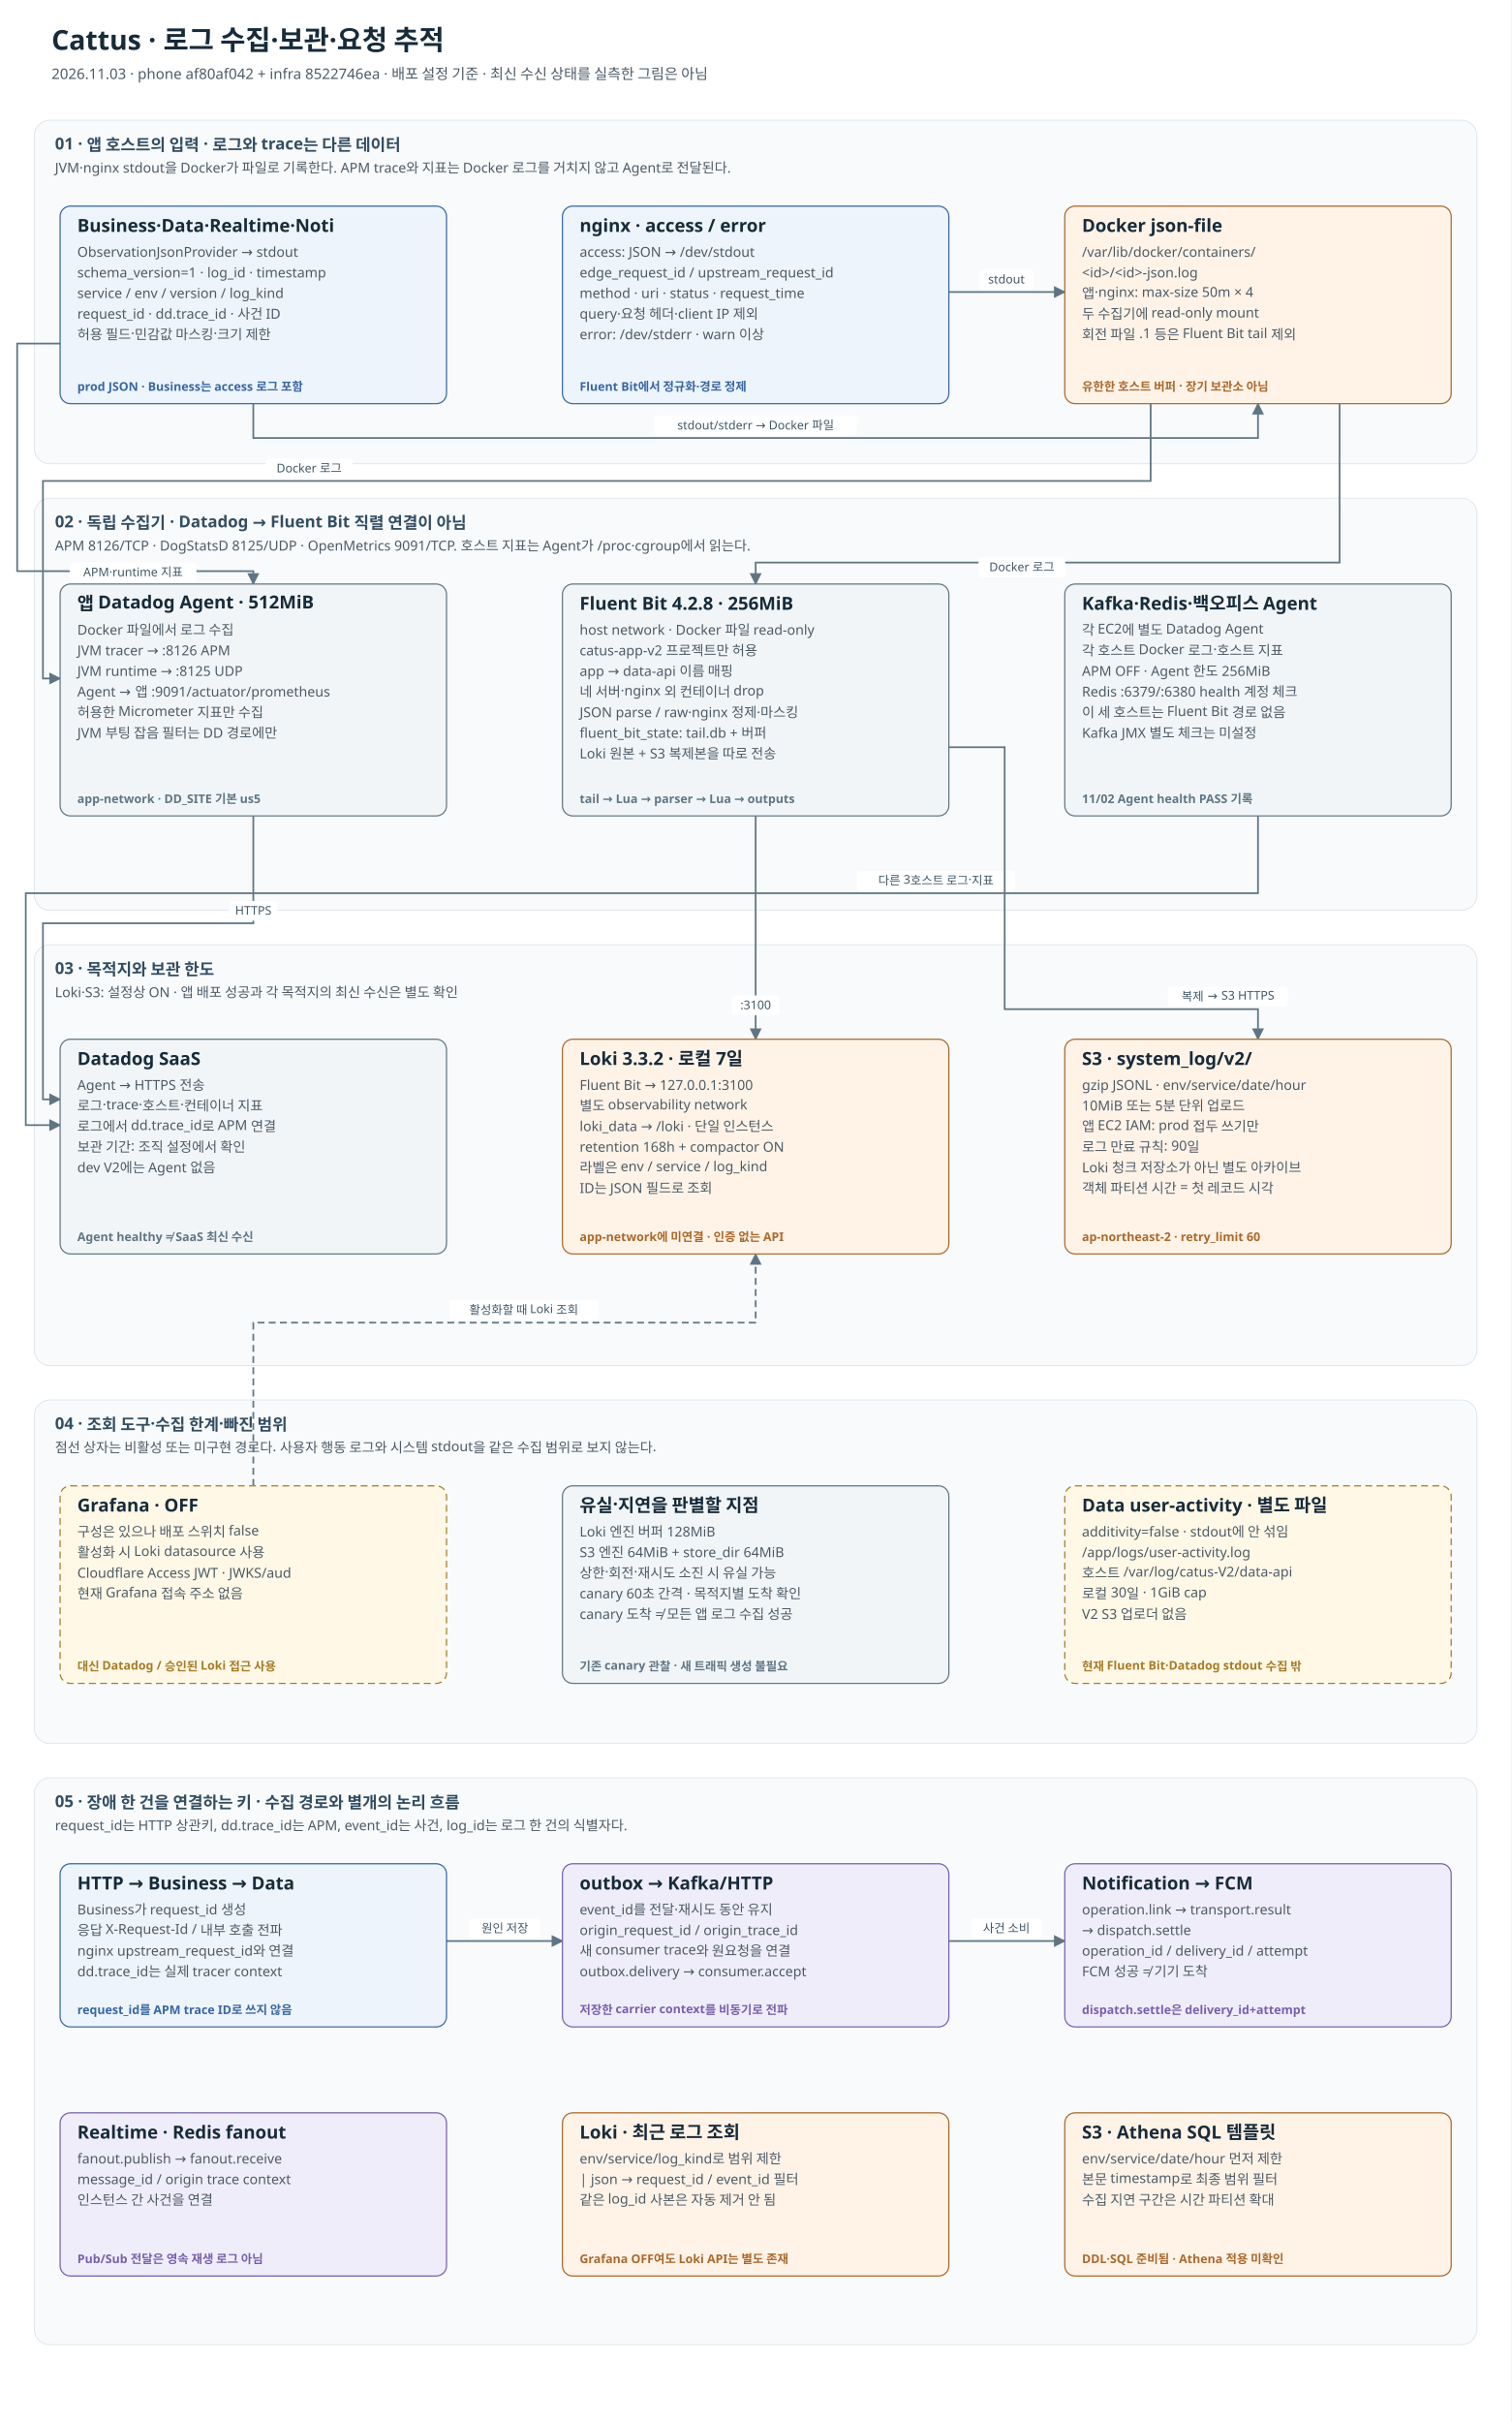
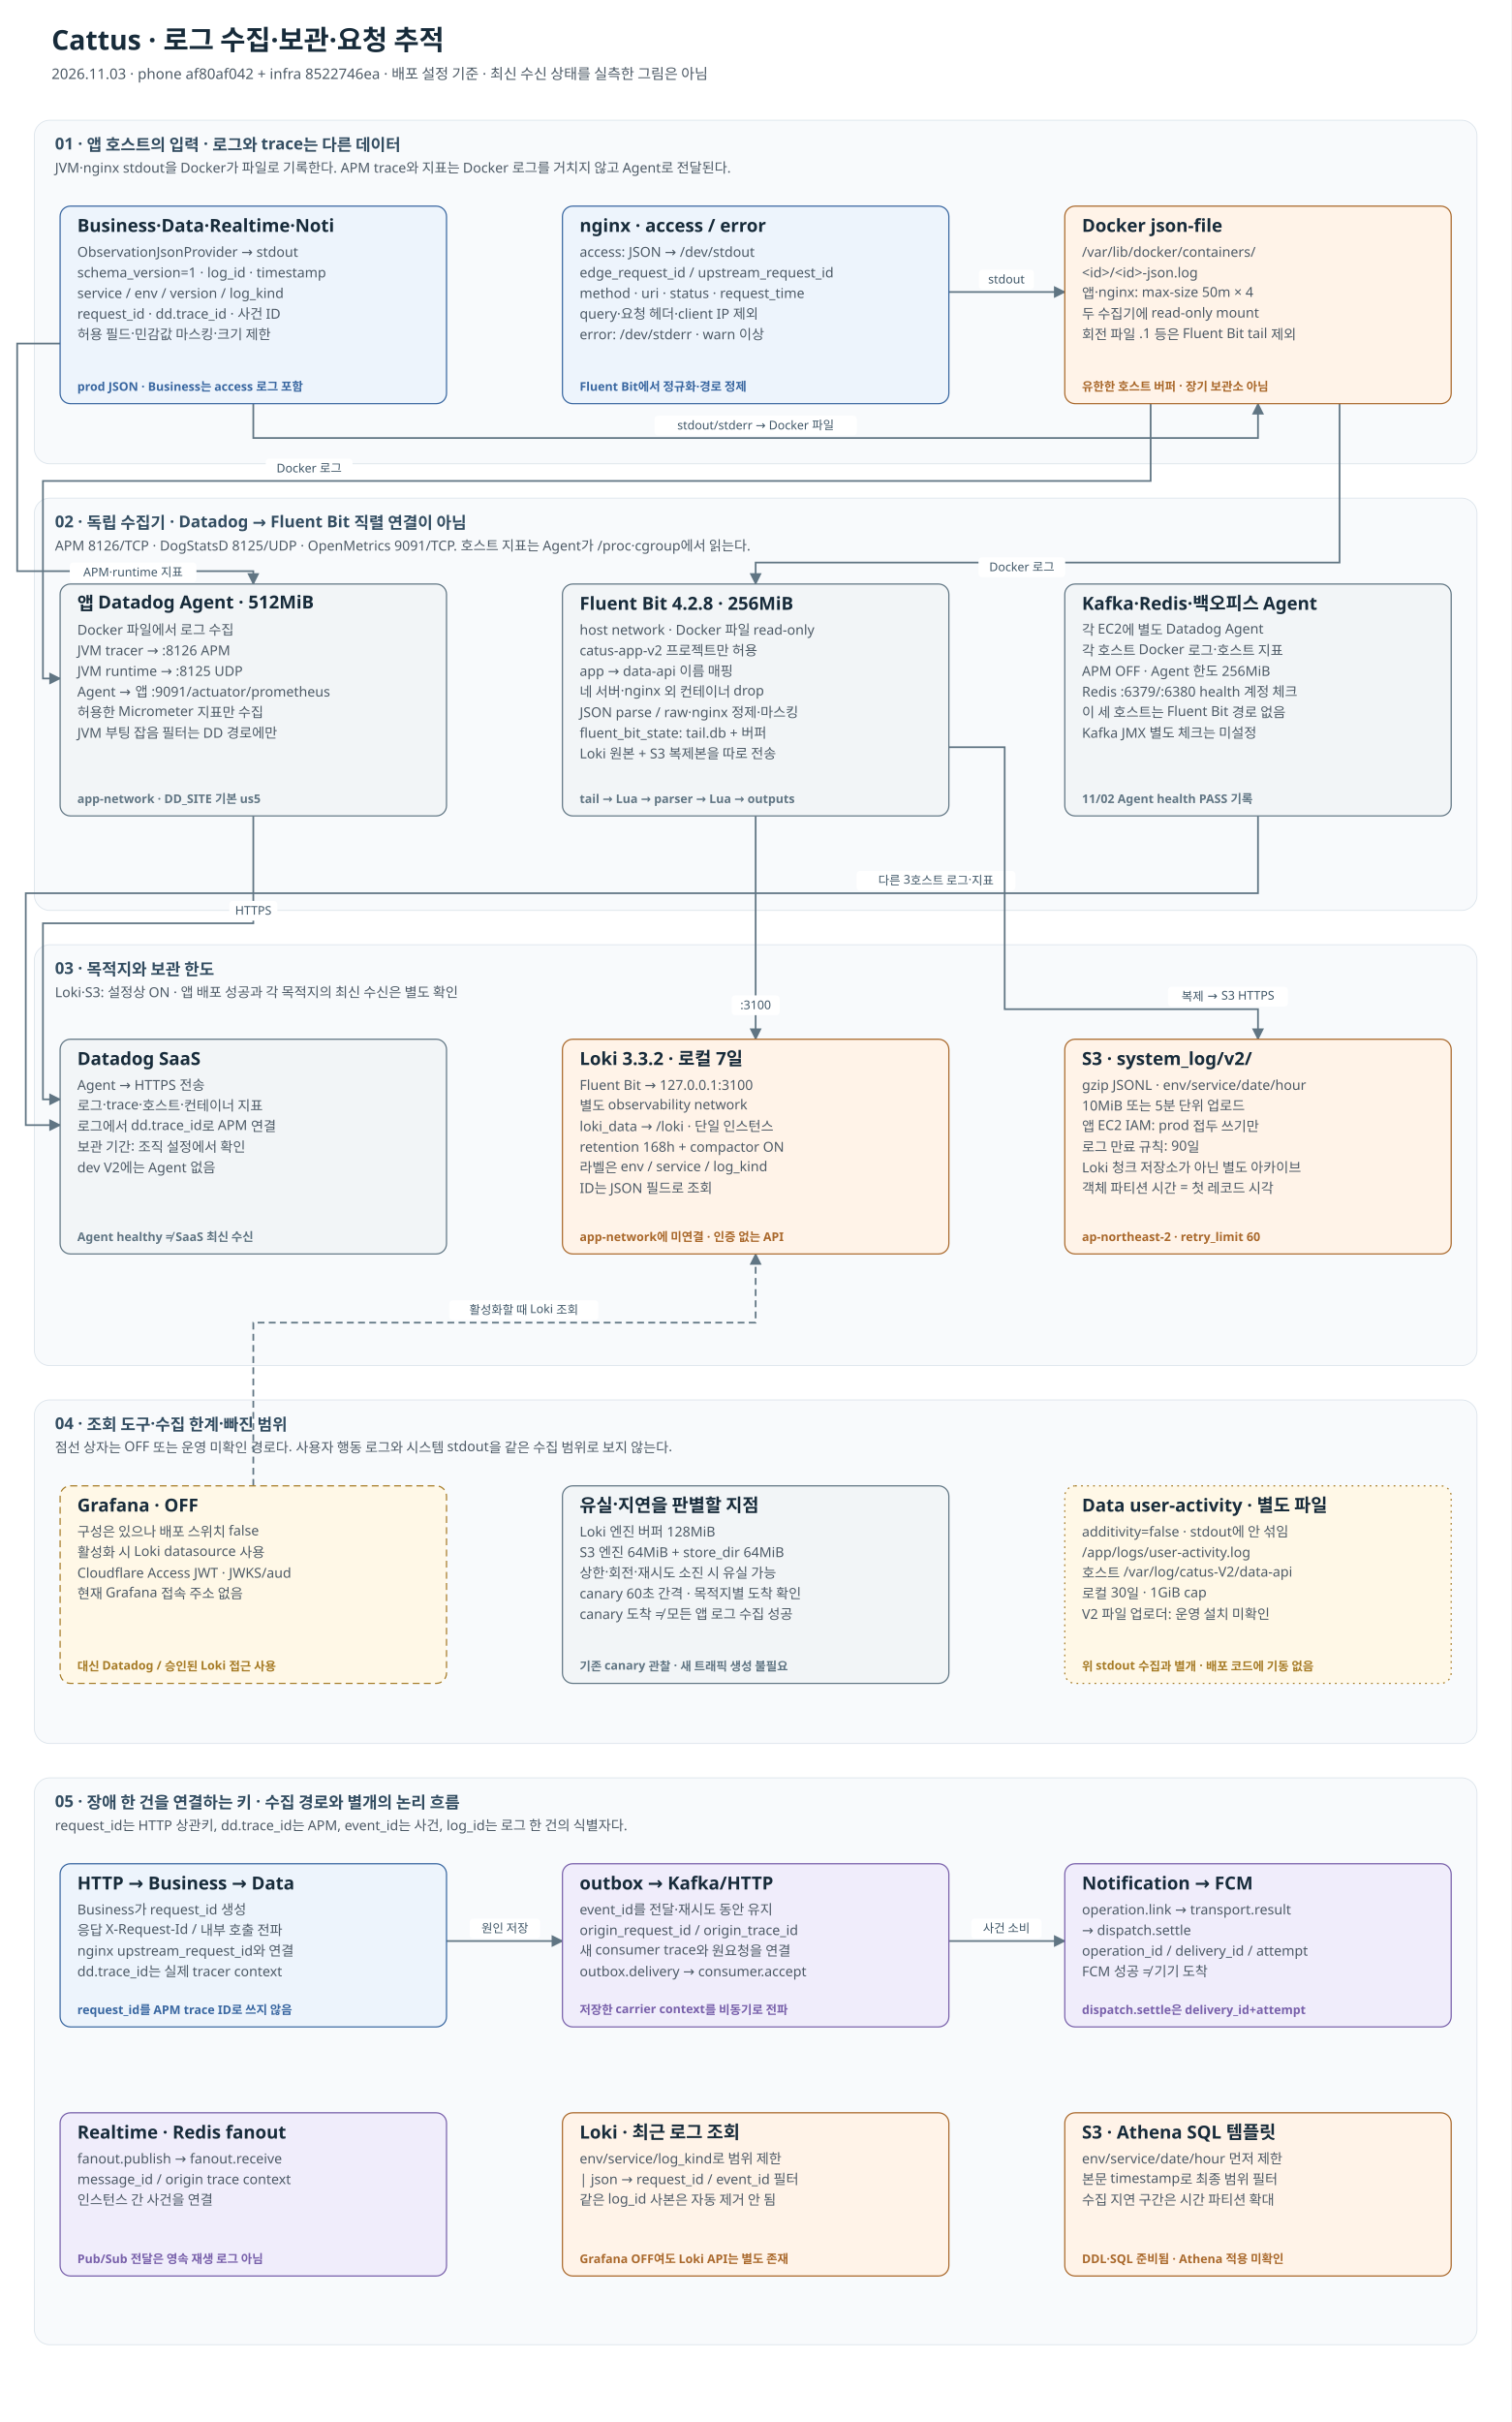
<svg xmlns="http://www.w3.org/2000/svg" width="1760" height="2820" viewBox="0 0 1760 2820" role="img" aria-labelledby="diagramTitle diagramDesc">
  <defs>
    <marker id="arrow" viewBox="0 0 10 10" refX="9" refY="5" markerWidth="7" markerHeight="7" orient="auto-start-reverse">
      <path d="M 0 0 L 10 5 L 0 10 z" fill="#607583" />
    </marker>
  </defs>
  <g font-family="Apple SD Gothic Neo, Noto Sans KR, sans-serif">
    <rect width="1760" height="2820" fill="#ffffff" />
    <text x="60" y="58" font-size="32" fill="#172b3a" font-weight="700">Cattus · 로그 수집·보관·요청 추적</text>
    <text x="60" y="92" font-size="17" fill="#4d5a66" font-weight="400">2026.11.03 · phone af80af042 + infra 8522746ea · 배포 설정 기준 · 최신 수신 상태를 실측한 그림은 아님</text>
    <rect x="40" y="140" width="1680" height="400" rx="18" fill="#f8fafc" stroke="#dce4eb" />
    <text x="64" y="174" font-size="19" fill="#334d61" font-weight="700">01 · 앱 호스트의 입력 · 로그와 trace는 다른 데이터</text>
    <text x="64" y="201" font-size="16" fill="#4d5a66" font-weight="400">JVM·nginx stdout을 Docker가 파일로 기록한다. APM trace와 지표는 Docker 로그를 거치지 않고 Agent로 전달된다.</text>
    <rect x="40" y="580" width="1680" height="480" rx="18" fill="#f8fafc" stroke="#dce4eb" />
    <text x="64" y="614" font-size="19" fill="#334d61" font-weight="700">02 · 독립 수집기 · Datadog → Fluent Bit 직렬 연결이 아님</text>
    <text x="64" y="641" font-size="16" fill="#4d5a66" font-weight="400">APM 8126/TCP · DogStatsD 8125/UDP · OpenMetrics 9091/TCP. 호스트 지표는 Agent가 /proc·cgroup에서 읽는다.</text>
    <rect x="40" y="1100" width="1680" height="490" rx="18" fill="#f8fafc" stroke="#dce4eb" />
    <text x="64" y="1134" font-size="19" fill="#334d61" font-weight="700">03 · 목적지와 보관 한도</text>
    <text x="64" y="1161" font-size="16" fill="#4d5a66" font-weight="400">Loki·S3: 설정상 ON · 앱 배포 성공과 각 목적지의 최신 수신은 별도 확인</text>
    <rect x="40" y="1630" width="1680" height="400" rx="18" fill="#f8fafc" stroke="#dce4eb" />
    <text x="64" y="1664" font-size="19" fill="#334d61" font-weight="700">04 · 조회 도구·수집 한계·빠진 범위</text>
-     <text x="64" y="1691" font-size="16" fill="#4d5a66" font-weight="400">점선 상자는 비활성 또는 미구현 경로다. 사용자 행동 로그와 시스템 stdout을 같은 수집 범위로 보지 않는다.</text>
+     <text x="64" y="1691" font-size="16" fill="#4d5a66" font-weight="400">점선 상자는 OFF 또는 운영 미확인 경로다. 사용자 행동 로그와 시스템 stdout을 같은 수집 범위로 보지 않는다.</text>
    <rect x="40" y="2070" width="1680" height="660" rx="18" fill="#f8fafc" stroke="#dce4eb" />
    <text x="64" y="2104" font-size="19" fill="#334d61" font-weight="700">05 · 장애 한 건을 연결하는 키 · 수집 경로와 별개의 논리 흐름</text>
    <text x="64" y="2131" font-size="16" fill="#4d5a66" font-weight="400">request_id는 HTTP 상관키, dd.trace_id는 APM, event_id는 사건, log_id는 로그 한 건의 식별자다.</text>
    <g data-cell-id="stdout">
      <path d="M 295 470 L 295 510 L 1465 510 L 1465 470" fill="none" stroke="#607583" stroke-width="2" marker-end="url(#arrow)" />
      <rect x="762.25" y="484" width="235.5" height="23" rx="4" fill="#ffffff" />
      <text x="880" y="500" font-size="14" text-anchor="middle" fill="#405768">stdout/stderr → Docker 파일</text>
    </g>
    <g data-cell-id="nginxStdout">
      <path d="M 1105 340 L 1240 340" fill="none" stroke="#607583" stroke-width="2" marker-end="url(#arrow)" />
      <rect x="1140.0" y="314" width="64.0" height="23" rx="4" fill="#ffffff" />
      <text x="1172" y="330" font-size="14" text-anchor="middle" fill="#405768">stdout</text>
    </g>
    <g data-cell-id="dockerDd">
      <path d="M 1340 470 L 1340 560 L 50 560 L 50 790 L 70 790" fill="none" stroke="#607583" stroke-width="2" marker-end="url(#arrow)" />
      <rect x="309.5" y="534" width="101.0" height="23" rx="4" fill="#ffffff" />
      <text x="360" y="550" font-size="14" text-anchor="middle" fill="#405768">Docker 로그</text>
    </g>
    <g data-cell-id="dockerFluent">
      <path d="M 1560 470 L 1560 655 L 880 655 L 880 680" fill="none" stroke="#607583" stroke-width="2" marker-end="url(#arrow)" />
      <rect x="1139.5" y="649" width="101.0" height="23" rx="4" fill="#ffffff" />
      <text x="1190" y="665" font-size="14" text-anchor="middle" fill="#405768">Docker 로그</text>
    </g>
    <g data-cell-id="tracer">
      <path d="M 70 400 L 20 400 L 20 665 L 295 665 L 295 680" fill="none" stroke="#607583" stroke-width="2" marker-end="url(#arrow)" />
      <rect x="81.25" y="655" width="147.5" height="23" rx="4" fill="#ffffff" />
      <text x="155" y="671" font-size="14" text-anchor="middle" fill="#405768">APM·runtime 지표</text>
    </g>
    <g data-cell-id="agentSaas">
      <path d="M 295 950 L 295 1075 L 50 1075 L 50 1280 L 70 1280" fill="none" stroke="#607583" stroke-width="2" marker-end="url(#arrow)" />
      <rect x="267.0" y="1049" width="56.0" height="23" rx="4" fill="#ffffff" />
      <text x="295" y="1065" font-size="14" text-anchor="middle" fill="#405768">HTTPS</text>
    </g>
    <g data-cell-id="otherAgentSaas">
      <path d="M 1465 950 L 1465 1040 L 30 1040 L 30 1310 L 70 1310" fill="none" stroke="#607583" stroke-width="2" marker-end="url(#arrow)" />
      <rect x="997.5" y="1014" width="185.0" height="23" rx="4" fill="#ffffff" />
      <text x="1090" y="1030" font-size="14" text-anchor="middle" fill="#405768">다른 3호스트 로그·지표</text>
    </g>
    <g data-cell-id="lokiOutput">
      <path d="M 880 950 L 880 1210" fill="none" stroke="#607583" stroke-width="2" marker-end="url(#arrow)" />
      <rect x="852.0" y="1159" width="56.0" height="23" rx="4" fill="#ffffff" />
      <text x="880" y="1175" font-size="14" text-anchor="middle" fill="#405768">:3100</text>
    </g>
    <g data-cell-id="s3Output">
      <path d="M 1105 870 L 1170 870 L 1170 1175 L 1465 1175 L 1465 1210" fill="none" stroke="#607583" stroke-width="2" marker-end="url(#arrow)" />
      <rect x="1360.25" y="1149" width="139.5" height="23" rx="4" fill="#ffffff" />
      <text x="1430" y="1165" font-size="14" text-anchor="middle" fill="#405768">복제 → S3 HTTPS</text>
    </g>
    <g data-cell-id="grafanaQuery">
      <path d="M 295 1730 L 295 1540 L 880 1540 L 880 1460" fill="none" stroke="#607583" stroke-width="2" marker-end="url(#arrow)" stroke-dasharray="8 5" />
      <rect x="523.25" y="1514" width="173.5" height="23" rx="4" fill="#ffffff" />
      <text x="610" y="1530" font-size="14" text-anchor="middle" fill="#405768">활성화할 때 Loki 조회</text>
    </g>
    <g data-cell-id="httpEvent">
      <path d="M 520 2260 L 655 2260" fill="none" stroke="#607583" stroke-width="2" marker-end="url(#arrow)" />
      <rect x="547.0" y="2234" width="82.0" height="23" rx="4" fill="#ffffff" />
      <text x="588" y="2250" font-size="14" text-anchor="middle" fill="#405768">원인 저장</text>
    </g>
    <g data-cell-id="eventDelivery">
      <path d="M 1105 2260 L 1240 2260" fill="none" stroke="#607583" stroke-width="2" marker-end="url(#arrow)" />
      <rect x="1131.0" y="2234" width="82.0" height="23" rx="4" fill="#ffffff" />
      <text x="1172" y="2250" font-size="14" text-anchor="middle" fill="#405768">사건 소비</text>
    </g>
    <g data-cell-id="jvm">
      <rect x="70" y="240" width="450" height="230" rx="12" fill="#edf4fc" stroke="#3866a0" stroke-width="1.4" />
      <text x="90" y="270" font-size="21" fill="#172b3a" font-weight="700">Business·Data·Realtime·Noti</text>
      <text x="90" y="299" font-size="16" fill="#4d5a66" font-weight="400">ObservationJsonProvider → stdout</text>
      <text x="90" y="323" font-size="16" fill="#4d5a66" font-weight="400">schema_version=1 · log_id · timestamp</text>
      <text x="90" y="347" font-size="16" fill="#4d5a66" font-weight="400">service / env / version / log_kind</text>
      <text x="90" y="371" font-size="16" fill="#4d5a66" font-weight="400">request_id · dd.trace_id · 사건 ID</text>
      <text x="90" y="395" font-size="16" fill="#4d5a66" font-weight="400">허용 필드·민감값 마스킹·크기 제한</text>
      <text x="90" y="455" font-size="14" fill="#3866a0" font-weight="700">prod JSON · Business는 access 로그 포함</text>
    </g>
    <g data-cell-id="nginxLogs">
      <rect x="655" y="240" width="450" height="230" rx="12" fill="#edf4fc" stroke="#3866a0" stroke-width="1.4" />
      <text x="675" y="270" font-size="21" fill="#172b3a" font-weight="700">nginx · access / error</text>
      <text x="675" y="299" font-size="16" fill="#4d5a66" font-weight="400">access: JSON → /dev/stdout</text>
      <text x="675" y="323" font-size="16" fill="#4d5a66" font-weight="400">edge_request_id / upstream_request_id</text>
      <text x="675" y="347" font-size="16" fill="#4d5a66" font-weight="400">method · uri · status · request_time</text>
      <text x="675" y="371" font-size="16" fill="#4d5a66" font-weight="400">query·요청 헤더·client IP 제외</text>
      <text x="675" y="395" font-size="16" fill="#4d5a66" font-weight="400">error: /dev/stderr · warn 이상</text>
      <text x="675" y="455" font-size="14" fill="#3866a0" font-weight="700">Fluent Bit에서 정규화·경로 정제</text>
    </g>
    <g data-cell-id="docker">
      <rect x="1240" y="240" width="450" height="230" rx="12" fill="#fff3e8" stroke="#a9682b" stroke-width="1.4" />
      <text x="1260" y="270" font-size="21" fill="#172b3a" font-weight="700">Docker json-file</text>
      <text x="1260" y="299" font-size="16" fill="#4d5a66" font-weight="400">/var/lib/docker/containers/</text>
      <text x="1260" y="323" font-size="16" fill="#4d5a66" font-weight="400">&lt;id&gt;/&lt;id&gt;-json.log</text>
      <text x="1260" y="347" font-size="16" fill="#4d5a66" font-weight="400">앱·nginx: max-size 50m × 4</text>
      <text x="1260" y="371" font-size="16" fill="#4d5a66" font-weight="400">두 수집기에 read-only mount</text>
      <text x="1260" y="395" font-size="16" fill="#4d5a66" font-weight="400">회전 파일 .1 등은 Fluent Bit tail 제외</text>
      <text x="1260" y="455" font-size="14" fill="#a9682b" font-weight="700">유한한 호스트 버퍼 · 장기 보관소 아님</text>
    </g>
    <g data-cell-id="ddAgent">
      <rect x="70" y="680" width="450" height="270" rx="12" fill="#f2f5f7" stroke="#607583" stroke-width="1.4" />
      <text x="90" y="710" font-size="21" fill="#172b3a" font-weight="700">앱 Datadog Agent · 512MiB</text>
      <text x="90" y="739" font-size="16" fill="#4d5a66" font-weight="400">Docker 파일에서 로그 수집</text>
      <text x="90" y="763" font-size="16" fill="#4d5a66" font-weight="400">JVM tracer → :8126 APM</text>
      <text x="90" y="787" font-size="16" fill="#4d5a66" font-weight="400">JVM runtime → :8125 UDP</text>
      <text x="90" y="811" font-size="16" fill="#4d5a66" font-weight="400">Agent → 앱 :9091/actuator/prometheus</text>
      <text x="90" y="835" font-size="16" fill="#4d5a66" font-weight="400">허용한 Micrometer 지표만 수집</text>
      <text x="90" y="859" font-size="16" fill="#4d5a66" font-weight="400">JVM 부팅 잡음 필터는 DD 경로에만</text>
      <text x="90" y="935" font-size="14" fill="#607583" font-weight="700">app-network · DD_SITE 기본 us5</text>
    </g>
    <g data-cell-id="fluent">
      <rect x="655" y="680" width="450" height="270" rx="12" fill="#f2f5f7" stroke="#607583" stroke-width="1.4" />
      <text x="675" y="710" font-size="21" fill="#172b3a" font-weight="700">Fluent Bit 4.2.8 · 256MiB</text>
      <text x="675" y="739" font-size="16" fill="#4d5a66" font-weight="400">host network · Docker 파일 read-only</text>
      <text x="675" y="763" font-size="16" fill="#4d5a66" font-weight="400">catus-app-v2 프로젝트만 허용</text>
      <text x="675" y="787" font-size="16" fill="#4d5a66" font-weight="400">app → data-api 이름 매핑</text>
      <text x="675" y="811" font-size="16" fill="#4d5a66" font-weight="400">네 서버·nginx 외 컨테이너 drop</text>
      <text x="675" y="835" font-size="16" fill="#4d5a66" font-weight="400">JSON parse / raw·nginx 정제·마스킹</text>
      <text x="675" y="859" font-size="16" fill="#4d5a66" font-weight="400">fluent_bit_state: tail.db + 버퍼</text>
      <text x="675" y="883" font-size="16" fill="#4d5a66" font-weight="400">Loki 원본 + S3 복제본을 따로 전송</text>
      <text x="675" y="935" font-size="14" fill="#607583" font-weight="700">tail → Lua → parser → Lua → outputs</text>
    </g>
    <g data-cell-id="hostAgents">
      <rect x="1240" y="680" width="450" height="270" rx="12" fill="#f2f5f7" stroke="#607583" stroke-width="1.4" />
      <text x="1260" y="710" font-size="21" fill="#172b3a" font-weight="700">Kafka·Redis·백오피스 Agent</text>
      <text x="1260" y="739" font-size="16" fill="#4d5a66" font-weight="400">각 EC2에 별도 Datadog Agent</text>
      <text x="1260" y="763" font-size="16" fill="#4d5a66" font-weight="400">각 호스트 Docker 로그·호스트 지표</text>
      <text x="1260" y="787" font-size="16" fill="#4d5a66" font-weight="400">APM OFF · Agent 한도 256MiB</text>
      <text x="1260" y="811" font-size="16" fill="#4d5a66" font-weight="400">Redis :6379/:6380 health 계정 체크</text>
      <text x="1260" y="835" font-size="16" fill="#4d5a66" font-weight="400">이 세 호스트는 Fluent Bit 경로 없음</text>
      <text x="1260" y="859" font-size="16" fill="#4d5a66" font-weight="400">Kafka JMX 별도 체크는 미설정</text>
      <text x="1260" y="935" font-size="14" fill="#607583" font-weight="700">11/02 Agent health PASS 기록</text>
    </g>
    <g data-cell-id="datadog">
      <rect x="70" y="1210" width="450" height="250" rx="12" fill="#f2f5f7" stroke="#607583" stroke-width="1.4" />
      <text x="90" y="1240" font-size="21" fill="#172b3a" font-weight="700">Datadog SaaS</text>
      <text x="90" y="1269" font-size="16" fill="#4d5a66" font-weight="400">Agent → HTTPS 전송</text>
      <text x="90" y="1293" font-size="16" fill="#4d5a66" font-weight="400">로그·trace·호스트·컨테이너 지표</text>
      <text x="90" y="1317" font-size="16" fill="#4d5a66" font-weight="400">로그에서 dd.trace_id로 APM 연결</text>
      <text x="90" y="1341" font-size="16" fill="#4d5a66" font-weight="400">보관 기간: 조직 설정에서 확인</text>
      <text x="90" y="1365" font-size="16" fill="#4d5a66" font-weight="400">dev V2에는 Agent 없음</text>
      <text x="90" y="1445" font-size="14" fill="#607583" font-weight="700">Agent healthy ≠ SaaS 최신 수신</text>
    </g>
    <g data-cell-id="loki">
      <rect x="655" y="1210" width="450" height="250" rx="12" fill="#fff3e8" stroke="#a9682b" stroke-width="1.4" />
      <text x="675" y="1240" font-size="21" fill="#172b3a" font-weight="700">Loki 3.3.2 · 로컬 7일</text>
      <text x="675" y="1269" font-size="16" fill="#4d5a66" font-weight="400">Fluent Bit → 127.0.0.1:3100</text>
      <text x="675" y="1293" font-size="16" fill="#4d5a66" font-weight="400">별도 observability network</text>
      <text x="675" y="1317" font-size="16" fill="#4d5a66" font-weight="400">loki_data → /loki · 단일 인스턴스</text>
      <text x="675" y="1341" font-size="16" fill="#4d5a66" font-weight="400">retention 168h + compactor ON</text>
      <text x="675" y="1365" font-size="16" fill="#4d5a66" font-weight="400">라벨은 env / service / log_kind</text>
      <text x="675" y="1389" font-size="16" fill="#4d5a66" font-weight="400">ID는 JSON 필드로 조회</text>
      <text x="675" y="1445" font-size="14" fill="#a9682b" font-weight="700">app-network에 미연결 · 인증 없는 API</text>
    </g>
    <g data-cell-id="s3">
      <rect x="1240" y="1210" width="450" height="250" rx="12" fill="#fff3e8" stroke="#a9682b" stroke-width="1.4" />
      <text x="1260" y="1240" font-size="21" fill="#172b3a" font-weight="700">S3 · system_log/v2/</text>
      <text x="1260" y="1269" font-size="16" fill="#4d5a66" font-weight="400">gzip JSONL · env/service/date/hour</text>
      <text x="1260" y="1293" font-size="16" fill="#4d5a66" font-weight="400">10MiB 또는 5분 단위 업로드</text>
      <text x="1260" y="1317" font-size="16" fill="#4d5a66" font-weight="400">앱 EC2 IAM: prod 접두 쓰기만</text>
      <text x="1260" y="1341" font-size="16" fill="#4d5a66" font-weight="400">로그 만료 규칙: 90일</text>
      <text x="1260" y="1365" font-size="16" fill="#4d5a66" font-weight="400">Loki 청크 저장소가 아닌 별도 아카이브</text>
      <text x="1260" y="1389" font-size="16" fill="#4d5a66" font-weight="400">객체 파티션 시간 = 첫 레코드 시각</text>
      <text x="1260" y="1445" font-size="14" fill="#a9682b" font-weight="700">ap-northeast-2 · retry_limit 60</text>
    </g>
    <g data-cell-id="grafana">
      <rect x="70" y="1730" width="450" height="230" rx="12" fill="#fff8e7" stroke="#a67b26" stroke-width="1.4" stroke-dasharray="8 5" />
      <text x="90" y="1760" font-size="21" fill="#172b3a" font-weight="700">Grafana · OFF</text>
      <text x="90" y="1789" font-size="16" fill="#4d5a66" font-weight="400">구성은 있으나 배포 스위치 false</text>
      <text x="90" y="1813" font-size="16" fill="#4d5a66" font-weight="400">활성화 시 Loki datasource 사용</text>
      <text x="90" y="1837" font-size="16" fill="#4d5a66" font-weight="400">Cloudflare Access JWT · JWKS/aud</text>
      <text x="90" y="1861" font-size="16" fill="#4d5a66" font-weight="400">현재 Grafana 접속 주소 없음</text>
      <text x="90" y="1945" font-size="14" fill="#a67b26" font-weight="700">대신 Datadog / 승인된 Loki 접근 사용</text>
    </g>
    <g data-cell-id="buffer">
      <rect x="655" y="1730" width="450" height="230" rx="12" fill="#f2f5f7" stroke="#607583" stroke-width="1.4" />
      <text x="675" y="1760" font-size="21" fill="#172b3a" font-weight="700">유실·지연을 판별할 지점</text>
      <text x="675" y="1789" font-size="16" fill="#4d5a66" font-weight="400">Loki 엔진 버퍼 128MiB</text>
      <text x="675" y="1813" font-size="16" fill="#4d5a66" font-weight="400">S3 엔진 64MiB + store_dir 64MiB</text>
      <text x="675" y="1837" font-size="16" fill="#4d5a66" font-weight="400">상한·회전·재시도 소진 시 유실 가능</text>
      <text x="675" y="1861" font-size="16" fill="#4d5a66" font-weight="400">canary 60초 간격 · 목적지별 도착 확인</text>
      <text x="675" y="1885" font-size="16" fill="#4d5a66" font-weight="400">canary 도착 ≠ 모든 앱 로그 수집 성공</text>
      <text x="675" y="1945" font-size="14" fill="#607583" font-weight="700">기존 canary 관찰 · 새 트래픽 생성 불필요</text>
    </g>
    <g data-cell-id="ua">
-       <rect x="1240" y="1730" width="450" height="230" rx="12" fill="#fff8e7" stroke="#a67b26" stroke-width="1.4" stroke-dasharray="8 5" />
+       <rect x="1240" y="1730" width="450" height="230" rx="12" fill="#fff8e7" stroke="#a67b26" stroke-width="1.4" stroke-dasharray="2 5" />
      <text x="1260" y="1760" font-size="21" fill="#172b3a" font-weight="700">Data user-activity · 별도 파일</text>
      <text x="1260" y="1789" font-size="16" fill="#4d5a66" font-weight="400">additivity=false · stdout에 안 섞임</text>
      <text x="1260" y="1813" font-size="16" fill="#4d5a66" font-weight="400">/app/logs/user-activity.log</text>
      <text x="1260" y="1837" font-size="16" fill="#4d5a66" font-weight="400">호스트 /var/log/catus-V2/data-api</text>
      <text x="1260" y="1861" font-size="16" fill="#4d5a66" font-weight="400">로컬 30일 · 1GiB cap</text>
-       <text x="1260" y="1885" font-size="16" fill="#4d5a66" font-weight="400">V2 S3 업로더 없음</text>
-       <text x="1260" y="1945" font-size="14" fill="#a67b26" font-weight="700">현재 Fluent Bit·Datadog stdout 수집 밖</text>
+       <text x="1260" y="1885" font-size="16" fill="#4d5a66" font-weight="400">V2 파일 업로더: 운영 설치 미확인</text>
+       <text x="1260" y="1945" font-size="14" fill="#a67b26" font-weight="700">위 stdout 수집과 별개 · 배포 코드에 기동 없음</text>
    </g>
    <g data-cell-id="httpIds">
      <rect x="70" y="2170" width="450" height="190" rx="12" fill="#edf4fc" stroke="#3866a0" stroke-width="1.4" />
      <text x="90" y="2200" font-size="21" fill="#172b3a" font-weight="700">HTTP → Business → Data</text>
      <text x="90" y="2229" font-size="16" fill="#4d5a66" font-weight="400">Business가 request_id 생성</text>
      <text x="90" y="2253" font-size="16" fill="#4d5a66" font-weight="400">응답 X-Request-Id / 내부 호출 전파</text>
      <text x="90" y="2277" font-size="16" fill="#4d5a66" font-weight="400">nginx upstream_request_id와 연결</text>
      <text x="90" y="2301" font-size="16" fill="#4d5a66" font-weight="400">dd.trace_id는 실제 tracer context</text>
      <text x="90" y="2345" font-size="14" fill="#3866a0" font-weight="700">request_id를 APM trace ID로 쓰지 않음</text>
    </g>
    <g data-cell-id="eventIds">
      <rect x="655" y="2170" width="450" height="190" rx="12" fill="#f0edfb" stroke="#7860aa" stroke-width="1.4" />
      <text x="675" y="2200" font-size="21" fill="#172b3a" font-weight="700">outbox → Kafka/HTTP</text>
      <text x="675" y="2229" font-size="16" fill="#4d5a66" font-weight="400">event_id를 전달·재시도 동안 유지</text>
      <text x="675" y="2253" font-size="16" fill="#4d5a66" font-weight="400">origin_request_id / origin_trace_id</text>
      <text x="675" y="2277" font-size="16" fill="#4d5a66" font-weight="400">새 consumer trace와 원요청을 연결</text>
      <text x="675" y="2301" font-size="16" fill="#4d5a66" font-weight="400">outbox.delivery → consumer.accept</text>
      <text x="675" y="2345" font-size="14" fill="#7860aa" font-weight="700">저장한 carrier context를 비동기로 전파</text>
    </g>
    <g data-cell-id="deliveryIds">
      <rect x="1240" y="2170" width="450" height="190" rx="12" fill="#f0edfb" stroke="#7860aa" stroke-width="1.4" />
      <text x="1260" y="2200" font-size="21" fill="#172b3a" font-weight="700">Notification → FCM</text>
      <text x="1260" y="2229" font-size="16" fill="#4d5a66" font-weight="400">operation.link → transport.result</text>
      <text x="1260" y="2253" font-size="16" fill="#4d5a66" font-weight="400">→ dispatch.settle</text>
      <text x="1260" y="2277" font-size="16" fill="#4d5a66" font-weight="400">operation_id / delivery_id / attempt</text>
      <text x="1260" y="2301" font-size="16" fill="#4d5a66" font-weight="400">FCM 성공 ≠ 기기 도착</text>
      <text x="1260" y="2345" font-size="14" fill="#7860aa" font-weight="700">dispatch.settle은 delivery_id+attempt</text>
    </g>
    <g data-cell-id="fanoutIds">
      <rect x="70" y="2460" width="450" height="190" rx="12" fill="#f0edfb" stroke="#7860aa" stroke-width="1.4" />
      <text x="90" y="2490" font-size="21" fill="#172b3a" font-weight="700">Realtime · Redis fanout</text>
      <text x="90" y="2519" font-size="16" fill="#4d5a66" font-weight="400">fanout.publish → fanout.receive</text>
      <text x="90" y="2543" font-size="16" fill="#4d5a66" font-weight="400">message_id / origin trace context</text>
      <text x="90" y="2567" font-size="16" fill="#4d5a66" font-weight="400">인스턴스 간 사건을 연결</text>
      <text x="90" y="2635" font-size="14" fill="#7860aa" font-weight="700">Pub/Sub 전달은 영속 재생 로그 아님</text>
    </g>
    <g data-cell-id="queryIds">
      <rect x="655" y="2460" width="450" height="190" rx="12" fill="#fff3e8" stroke="#a9682b" stroke-width="1.4" />
      <text x="675" y="2490" font-size="21" fill="#172b3a" font-weight="700">Loki · 최근 로그 조회</text>
      <text x="675" y="2519" font-size="16" fill="#4d5a66" font-weight="400">env/service/log_kind로 범위 제한</text>
      <text x="675" y="2543" font-size="16" fill="#4d5a66" font-weight="400">| json → request_id / event_id 필터</text>
      <text x="675" y="2567" font-size="16" fill="#4d5a66" font-weight="400">같은 log_id 사본은 자동 제거 안 됨</text>
      <text x="675" y="2635" font-size="14" fill="#a9682b" font-weight="700">Grafana OFF여도 Loki API는 별도 존재</text>
    </g>
    <g data-cell-id="archiveQuery">
      <rect x="1240" y="2460" width="450" height="190" rx="12" fill="#fff3e8" stroke="#a9682b" stroke-width="1.4" />
      <text x="1260" y="2490" font-size="21" fill="#172b3a" font-weight="700">S3 · Athena SQL 템플릿</text>
      <text x="1260" y="2519" font-size="16" fill="#4d5a66" font-weight="400">env/service/date/hour 먼저 제한</text>
      <text x="1260" y="2543" font-size="16" fill="#4d5a66" font-weight="400">본문 timestamp로 최종 범위 필터</text>
      <text x="1260" y="2567" font-size="16" fill="#4d5a66" font-weight="400">수집 지연 구간은 시간 파티션 확대</text>
      <text x="1260" y="2635" font-size="14" fill="#a9682b" font-weight="700">DDL·SQL 준비됨 · Athena 적용 미확인</text>
    </g>
  </g>
</svg>
